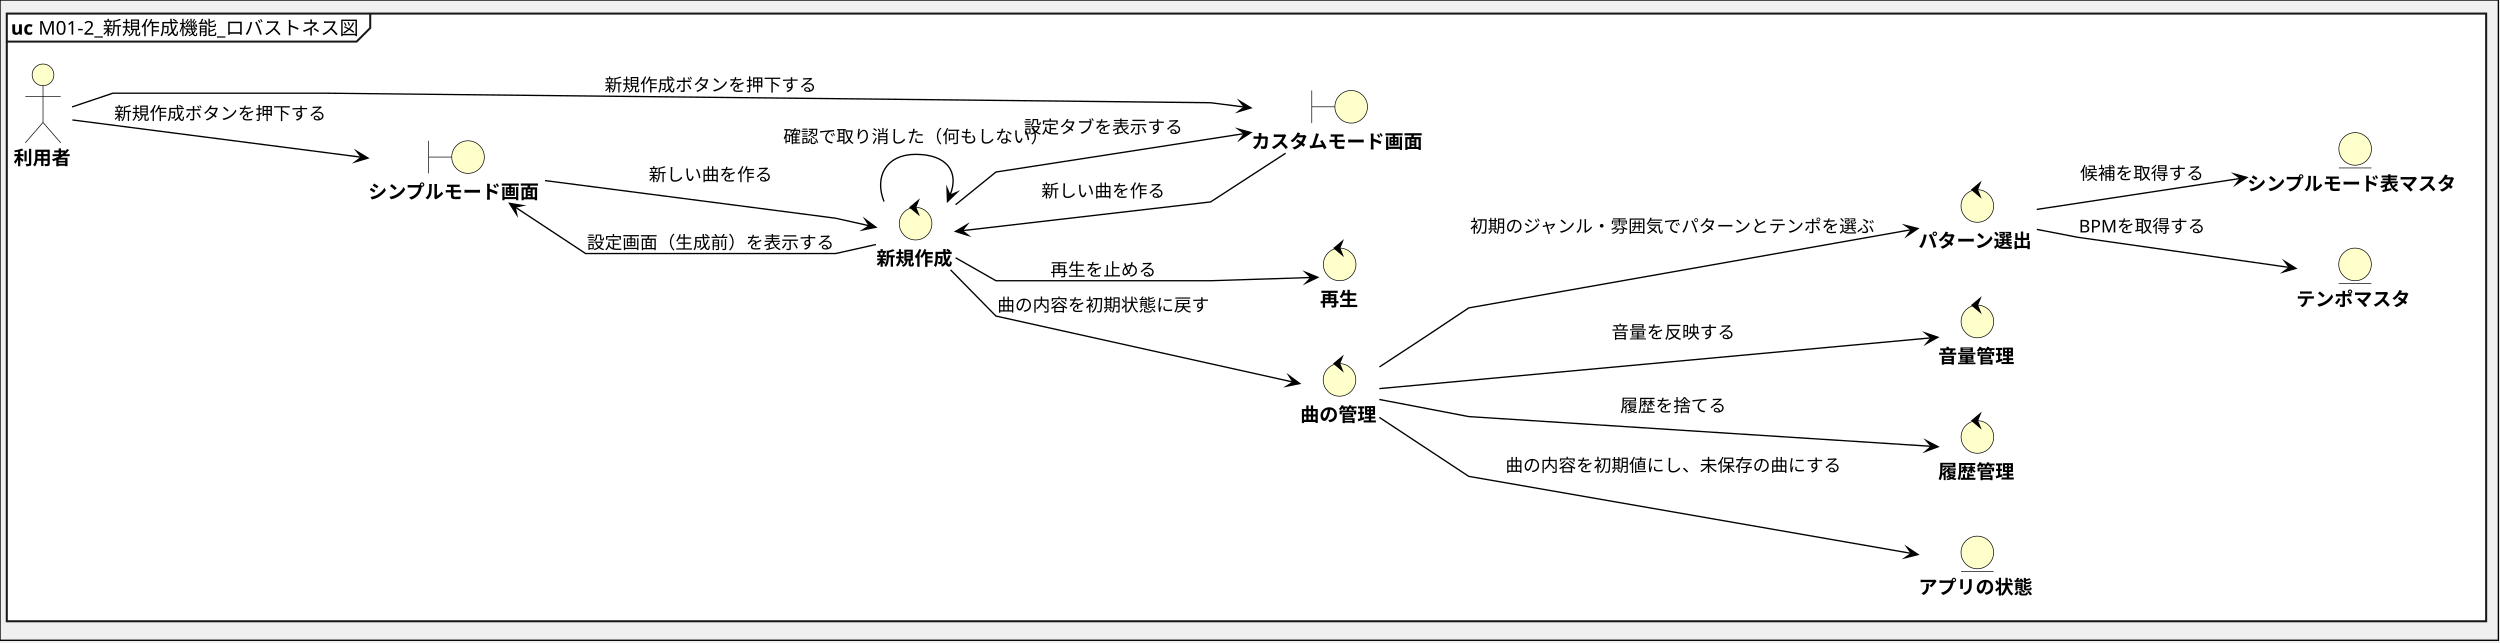
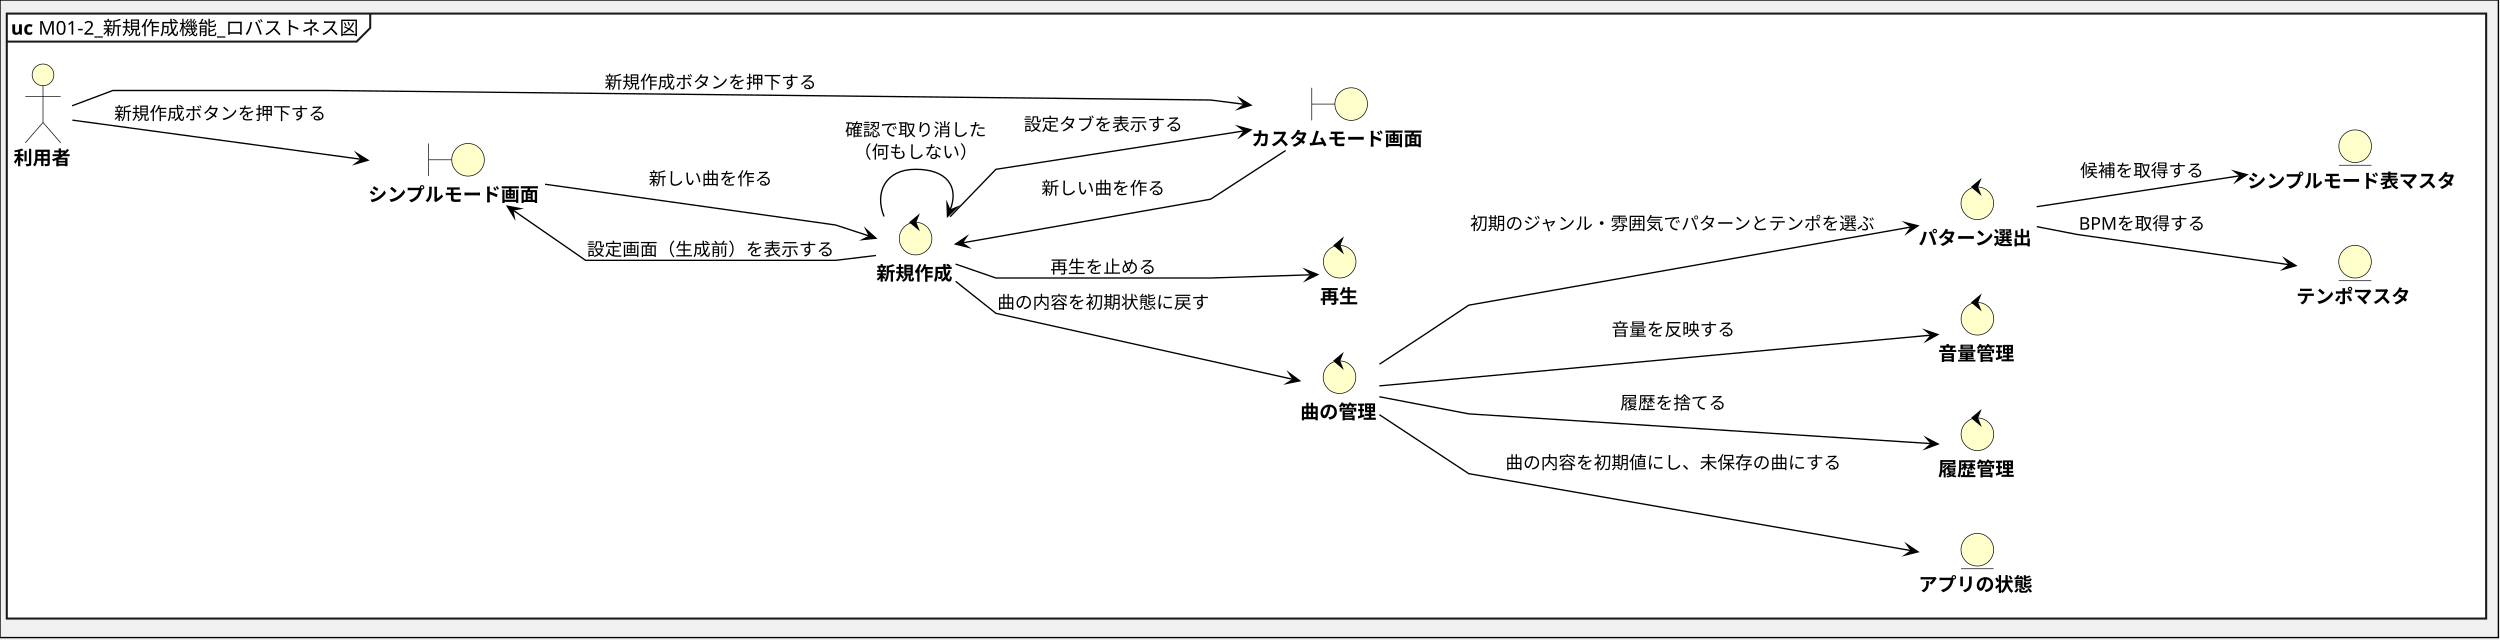
- <svg xmlns="http://www.w3.org/2000/svg" version="1.1" data-diagram-type="DESCRIPTION" style="width:1840px;height:473px;background:#FFFFFF;" width="1840px" height="473px" viewBox="0 0 1840 473" zoomAndPan="magnify" preserveAspectRatio="none" contentStyleType="text/css">
+ <svg xmlns="http://www.w3.org/2000/svg" version="1.1" data-diagram-type="DESCRIPTION" style="width:1840px;height:471px;background:#FFFFFF;" width="1840px" height="471px" viewBox="0 0 1840 471" zoomAndPan="magnify" preserveAspectRatio="none" contentStyleType="text/css">
  <defs />
  <g font-family="sans-serif" lengthAdjust="spacing">
-     <rect x="0" y="0" width="1838.813" height="471.252" fill="none" style="stroke:#000;stroke-width:1;" />
-     <rect x="5" y="10" width="1824.813" height="447.252" fill="#FFF" style="stroke:#181818;stroke-width:1.5;" />
+     <rect x="0" y="0" width="1838.813" height="469.252" fill="none" style="stroke:#000;stroke-width:1;" />
+     <rect x="5" y="10" width="1824.813" height="445.252" fill="#FFF" style="stroke:#181818;stroke-width:1.5;" />
    <path d="M272.482,10 L272.482,20.609 L262.482,30.609 L5,30.609" style="stroke:#181818;stroke-width:1.5;" fill="none" />
    <text x="8" y="25.533" fill="#000" font-size="14" textLength="16.338" font-weight="700">uc</text>
    <text x="28.228" y="25.533" fill="#000" font-size="14" textLength="237.255">M01-2_新規作成機能_ロバストネス図</text>
    <g class="entity" data-qualified-name="A1" id="ent0001" data-source-line="4">
      <ellipse cx="31.656" cy="55.109" rx="8" ry="8" fill="#FFC" style="stroke:#000;stroke-width:0.5;" />
      <path d="M31.656,63.109 L31.656,90.109 M18.656,71.109 L44.656,71.109 M31.656,90.109 L18.656,105.109 M31.656,90.109 L44.656,105.109" style="stroke:#000;stroke-width:0.5;" fill="none" />
      <text x="10" y="121.143" fill="#000" font-size="14" textLength="43.313" font-weight="700">利用者</text>
    </g>
    <g class="entity" data-qualified-name="B1" id="ent0002" data-source-line="5">
-       <path d="M315.469,103.609 L315.469,127.609 M315.469,115.609 L332.469,115.609" style="stroke:#000;stroke-width:0.5;" fill="none" />
-       <ellipse cx="344.469" cy="115.609" rx="12" ry="12" fill="#FFC" style="stroke:#000;stroke-width:0.5;" />
-       <text x="271" y="146.143" fill="#000" font-size="14" textLength="129.938" font-weight="700">シンプルモード画面</text>
+       <path d="M315.469,105.609 L315.469,129.609 M315.469,117.609 L332.469,117.609" style="stroke:#000;stroke-width:0.5;" fill="none" />
+       <ellipse cx="344.469" cy="117.609" rx="12" ry="12" fill="#FFC" style="stroke:#000;stroke-width:0.5;" />
+       <text x="271" y="148.143" fill="#000" font-size="14" textLength="129.938" font-weight="700">シンプルモード画面</text>
    </g>
    <g class="entity" data-qualified-name="B2" id="ent0003" data-source-line="6">
-       <path d="M965.469,66.609 L965.469,90.609 M965.469,78.609 L982.469,78.609" style="stroke:#000;stroke-width:0.5;" fill="none" />
-       <ellipse cx="994.469" cy="78.609" rx="12" ry="12" fill="#FFC" style="stroke:#000;stroke-width:0.5;" />
-       <text x="921" y="109.143" fill="#000" font-size="14" textLength="129.938" font-weight="700">カスタムモード画面</text>
+       <path d="M965.469,64.609 L965.469,88.609 M965.469,76.609 L982.469,76.609" style="stroke:#000;stroke-width:0.5;" fill="none" />
+       <ellipse cx="994.469" cy="76.609" rx="12" ry="12" fill="#FFC" style="stroke:#000;stroke-width:0.5;" />
+       <text x="921" y="107.143" fill="#000" font-size="14" textLength="129.938" font-weight="700">カスタムモード画面</text>
    </g>
    <g class="entity" data-qualified-name="C1" id="ent0004" data-source-line="7">
-       <ellipse cx="673.875" cy="164.609" rx="12" ry="12" fill="#FFC" style="stroke:#000;stroke-width:0.5;" />
-       <polygon points="669.875,152.609,675.875,147.609,673.875,152.609,675.875,157.609,669.875,152.609" fill="#000" style="stroke:#000;stroke-width:1;stroke-linejoin:miter;stroke-miterlimit:10;" />
-       <text x="645" y="195.143" fill="#000" font-size="14" textLength="57.75" font-weight="700">新規作成</text>
+       <ellipse cx="673.875" cy="175.609" rx="12" ry="12" fill="#FFC" style="stroke:#000;stroke-width:0.5;" />
+       <polygon points="669.875,163.609,675.875,158.609,673.875,163.609,675.875,168.609,669.875,163.609" fill="#000" style="stroke:#000;stroke-width:1;stroke-linejoin:miter;stroke-miterlimit:10;" />
+       <text x="645" y="206.143" fill="#000" font-size="14" textLength="57.75" font-weight="700">新規作成</text>
    </g>
    <g class="entity" data-qualified-name="C2" id="ent0005" data-source-line="8">
-       <ellipse cx="986" cy="194.609" rx="12" ry="12" fill="#FFC" style="stroke:#000;stroke-width:0.5;" />
-       <polygon points="982,182.609,988,177.609,986,182.609,988,187.609,982,182.609" fill="#000" style="stroke:#000;stroke-width:1;stroke-linejoin:miter;stroke-miterlimit:10;" />
-       <text x="971.563" y="225.143" fill="#000" font-size="14" textLength="28.875" font-weight="700">再生</text>
+       <ellipse cx="986" cy="192.609" rx="12" ry="12" fill="#FFC" style="stroke:#000;stroke-width:0.5;" />
+       <polygon points="982,180.609,988,175.609,986,180.609,988,185.609,982,180.609" fill="#000" style="stroke:#000;stroke-width:1;stroke-linejoin:miter;stroke-miterlimit:10;" />
+       <text x="971.563" y="223.143" fill="#000" font-size="14" textLength="28.875" font-weight="700">再生</text>
    </g>
    <g class="entity" data-qualified-name="C3" id="ent0006" data-source-line="9">
-       <ellipse cx="985.875" cy="279.609" rx="12" ry="12" fill="#FFC" style="stroke:#000;stroke-width:0.5;" />
-       <polygon points="981.875,267.609,987.875,262.609,985.875,267.609,987.875,272.609,981.875,267.609" fill="#000" style="stroke:#000;stroke-width:1;stroke-linejoin:miter;stroke-miterlimit:10;" />
-       <text x="957" y="310.143" fill="#000" font-size="14" textLength="57.75" font-weight="700">曲の管理</text>
+       <ellipse cx="985.875" cy="277.609" rx="12" ry="12" fill="#FFC" style="stroke:#000;stroke-width:0.5;" />
+       <polygon points="981.875,265.609,987.875,260.609,985.875,265.609,987.875,270.609,981.875,265.609" fill="#000" style="stroke:#000;stroke-width:1;stroke-linejoin:miter;stroke-miterlimit:10;" />
+       <text x="957" y="308.143" fill="#000" font-size="14" textLength="57.75" font-weight="700">曲の管理</text>
    </g>
    <g class="entity" data-qualified-name="C4" id="ent0007" data-source-line="10">
-       <ellipse cx="1455.313" cy="151.609" rx="12" ry="12" fill="#FFC" style="stroke:#000;stroke-width:0.5;" />
-       <polygon points="1451.313,139.609,1457.313,134.609,1455.313,139.609,1457.313,144.609,1451.313,139.609" fill="#000" style="stroke:#000;stroke-width:1;stroke-linejoin:miter;stroke-miterlimit:10;" />
-       <text x="1412" y="182.143" fill="#000" font-size="14" textLength="86.625" font-weight="700">パターン選出</text>
+       <ellipse cx="1455.313" cy="149.609" rx="12" ry="12" fill="#FFC" style="stroke:#000;stroke-width:0.5;" />
+       <polygon points="1451.313,137.609,1457.313,132.609,1455.313,137.609,1457.313,142.609,1451.313,137.609" fill="#000" style="stroke:#000;stroke-width:1;stroke-linejoin:miter;stroke-miterlimit:10;" />
+       <text x="1412" y="180.143" fill="#000" font-size="14" textLength="86.625" font-weight="700">パターン選出</text>
    </g>
    <g class="entity" data-qualified-name="C5" id="ent0008" data-source-line="11">
-       <ellipse cx="1455.375" cy="236.609" rx="12" ry="12" fill="#FFC" style="stroke:#000;stroke-width:0.5;" />
-       <polygon points="1451.375,224.609,1457.375,219.609,1455.375,224.609,1457.375,229.609,1451.375,224.609" fill="#000" style="stroke:#000;stroke-width:1;stroke-linejoin:miter;stroke-miterlimit:10;" />
-       <text x="1426.5" y="267.143" fill="#000" font-size="14" textLength="57.75" font-weight="700">音量管理</text>
+       <ellipse cx="1455.375" cy="234.609" rx="12" ry="12" fill="#FFC" style="stroke:#000;stroke-width:0.5;" />
+       <polygon points="1451.375,222.609,1457.375,217.609,1455.375,222.609,1457.375,227.609,1451.375,222.609" fill="#000" style="stroke:#000;stroke-width:1;stroke-linejoin:miter;stroke-miterlimit:10;" />
+       <text x="1426.5" y="265.143" fill="#000" font-size="14" textLength="57.75" font-weight="700">音量管理</text>
    </g>
    <g class="entity" data-qualified-name="C6" id="ent0009" data-source-line="12">
-       <ellipse cx="1455.375" cy="321.609" rx="12" ry="12" fill="#FFC" style="stroke:#000;stroke-width:0.5;" />
-       <polygon points="1451.375,309.609,1457.375,304.609,1455.375,309.609,1457.375,314.609,1451.375,309.609" fill="#000" style="stroke:#000;stroke-width:1;stroke-linejoin:miter;stroke-miterlimit:10;" />
-       <text x="1426.5" y="352.143" fill="#000" font-size="14" textLength="57.75" font-weight="700">履歴管理</text>
+       <ellipse cx="1455.375" cy="319.609" rx="12" ry="12" fill="#FFC" style="stroke:#000;stroke-width:0.5;" />
+       <polygon points="1451.375,307.609,1457.375,302.609,1455.375,307.609,1457.375,312.609,1451.375,307.609" fill="#000" style="stroke:#000;stroke-width:1;stroke-linejoin:miter;stroke-miterlimit:10;" />
+       <text x="1426.5" y="350.143" fill="#000" font-size="14" textLength="57.75" font-weight="700">履歴管理</text>
    </g>
    <g class="entity" data-qualified-name="E1" id="ent0010" data-source-line="13">
-       <ellipse cx="1455.313" cy="406.609" rx="12" ry="12" fill="#FFC" style="stroke:#000;stroke-width:0.5;" />
-       <line x1="1443.313" y1="420.609" x2="1467.313" y2="420.609" style="stroke:#000;stroke-width:0.5;" />
-       <text x="1412" y="437.143" fill="#000" font-size="14" textLength="86.625" font-weight="700">アプリの状態</text>
+       <ellipse cx="1455.313" cy="404.609" rx="12" ry="12" fill="#FFC" style="stroke:#000;stroke-width:0.5;" />
+       <line x1="1443.313" y1="418.609" x2="1467.313" y2="418.609" style="stroke:#000;stroke-width:0.5;" />
+       <text x="1412" y="435.143" fill="#000" font-size="14" textLength="86.625" font-weight="700">アプリの状態</text>
    </g>
    <g class="entity" data-qualified-name="E2" id="ent0011" data-source-line="14">
-       <ellipse cx="1733.406" cy="109.609" rx="12" ry="12" fill="#FFC" style="stroke:#000;stroke-width:0.5;" />
-       <line x1="1721.406" y1="123.609" x2="1745.406" y2="123.609" style="stroke:#000;stroke-width:0.5;" />
-       <text x="1654" y="140.143" fill="#000" font-size="14" textLength="158.813" font-weight="700">シンプルモード表マスタ</text>
+       <ellipse cx="1733.406" cy="107.609" rx="12" ry="12" fill="#FFC" style="stroke:#000;stroke-width:0.5;" />
+       <line x1="1721.406" y1="121.609" x2="1745.406" y2="121.609" style="stroke:#000;stroke-width:0.5;" />
+       <text x="1654" y="138.143" fill="#000" font-size="14" textLength="158.813" font-weight="700">シンプルモード表マスタ</text>
    </g>
    <g class="entity" data-qualified-name="E3" id="ent0012" data-source-line="15">
-       <ellipse cx="1733.313" cy="194.609" rx="12" ry="12" fill="#FFC" style="stroke:#000;stroke-width:0.5;" />
-       <line x1="1721.313" y1="208.609" x2="1745.313" y2="208.609" style="stroke:#000;stroke-width:0.5;" />
-       <text x="1690" y="225.143" fill="#000" font-size="14" textLength="86.625" font-weight="700">テンポマスタ</text>
+       <ellipse cx="1733.313" cy="192.609" rx="12" ry="12" fill="#FFC" style="stroke:#000;stroke-width:0.5;" />
+       <line x1="1721.313" y1="206.609" x2="1745.313" y2="206.609" style="stroke:#000;stroke-width:0.5;" />
+       <text x="1690" y="223.143" fill="#000" font-size="14" textLength="86.625" font-weight="700">テンポマスタ</text>
    </g>
    <g class="link" data-entity-1="ent0001" data-entity-2="ent0002" id="lnk13" data-source-line="17" data-link-type="dependency">
-       <path d="M53.29,88.289 C97.47,93.989 197.311,106.86 265.881,115.7" style="stroke:#000;stroke-width:1;" fill="none" id="A1-to-B1" />
-       <polygon points="270.84,116.339,262.425,111.221,265.881,115.7,261.402,119.156,270.84,116.339" fill="#000" style="stroke:#000;stroke-width:1;stroke-linejoin:miter;stroke-miterlimit:10;" />
+       <path d="M53.29,88.429 C97.47,94.419 197.315,107.948 265.885,117.238" style="stroke:#000;stroke-width:1;" fill="none" id="A1-to-B1" />
+       <polygon points="270.84,117.909,262.459,112.737,265.885,117.238,261.384,120.665,270.84,117.909" fill="#000" style="stroke:#000;stroke-width:1;stroke-linejoin:miter;stroke-miterlimit:10;" />
      <text x="84" y="88.104" fill="#000" font-size="13" textLength="156">新規作成ボタンを押下する</text>
    </g>
    <g class="link" data-entity-1="ent0001" data-entity-2="ent0003" id="lnk14" data-source-line="18" data-link-type="dependency">
-       <path d="M53.04,78.699 C67.02,73.989 83,68.609 83,68.609 C83,68.609 241,68.609 241,68.609 C241,68.609 891,75.609 891,75.609 C891,75.609 899.26,76.666 915.78,78.776" style="stroke:#000;stroke-width:1;" fill="none" id="A1-to-B2" />
-       <polygon points="920.74,79.409,912.319,74.301,915.78,78.776,911.306,82.237,920.74,79.409" fill="#000" style="stroke:#000;stroke-width:1;stroke-linejoin:miter;stroke-miterlimit:10;" />
-       <text x="445" y="67.104" fill="#000" font-size="13" textLength="156">新規作成ボタンを押下する</text>
+       <path d="M53.04,77.879 C67.02,72.619 83,66.609 83,66.609 C83,66.609 241,66.609 241,66.609 C241,66.609 891,73.609 891,73.609 C891,73.609 899.26,74.666 915.78,76.776" style="stroke:#000;stroke-width:1;" fill="none" id="A1-to-B2" />
+       <polygon points="920.74,77.409,912.319,72.301,915.78,76.776,911.306,80.237,920.74,77.409" fill="#000" style="stroke:#000;stroke-width:1;stroke-linejoin:miter;stroke-miterlimit:10;" />
+       <text x="445" y="65.104" fill="#000" font-size="13" textLength="156">新規作成ボタンを押下する</text>
    </g>
    <g class="link" data-entity-1="ent0002" data-entity-2="ent0004" id="lnk15" data-source-line="19" data-link-type="dependency">
-       <path d="M401.13,132.909 C483.23,143.549 615,160.609 615,160.609 C615,160.609 625.081,162.866 639.801,166.166" style="stroke:#000;stroke-width:1;" fill="none" id="B1-to-C1" />
-       <polygon points="644.68,167.259,636.773,161.387,639.801,166.166,635.023,169.194,644.68,167.259" fill="#000" style="stroke:#000;stroke-width:1;stroke-linejoin:miter;stroke-miterlimit:10;" />
-       <text x="477.5" y="133.104" fill="#000" font-size="13" textLength="91">新しい曲を作る</text>
+       <path d="M401.13,135.609 C483.23,147.119 615,165.609 615,165.609 C615,165.609 625.208,168.953 639.928,173.773" style="stroke:#000;stroke-width:1;" fill="none" id="B1-to-C1" />
+       <polygon points="644.68,175.329,637.372,168.727,639.928,173.773,634.882,176.33,644.68,175.329" fill="#000" style="stroke:#000;stroke-width:1;stroke-linejoin:miter;stroke-miterlimit:10;" />
+       <text x="477.5" y="136.104" fill="#000" font-size="13" textLength="91">新しい曲を作る</text>
    </g>
    <g class="link" data-entity-1="ent0004" data-entity-2="ent0002" id="lnk26" data-source-line="30" data-link-type="dependency">
-       <path d="M644.68,179.959 C629.96,183.259 615,186.609 615,186.609 C615,186.609 431,186.609 431,186.609 C431,186.609 405.224,169.613 379.134,152.403" style="stroke:#000;stroke-width:1;" fill="none" id="C1-to-B1" />
-       <polygon points="374.96,149.649,380.27,157.944,379.134,152.403,384.675,151.266,374.96,149.649" fill="#000" style="stroke:#000;stroke-width:1;stroke-linejoin:miter;stroke-miterlimit:10;" />
-       <text x="432" y="183.104" fill="#000" font-size="13" textLength="182">設定画面（生成前）を表示する</text>
+       <path d="M644.68,188.029 C629.96,189.799 615,191.609 615,191.609 C615,191.609 431,191.609 431,191.609 C431,191.609 403.903,172.873 377.453,154.583" style="stroke:#000;stroke-width:1;" fill="none" id="C1-to-B1" />
+       <polygon points="373.34,151.739,378.468,160.148,377.453,154.583,383.018,153.568,373.34,151.739" fill="#000" style="stroke:#000;stroke-width:1;stroke-linejoin:miter;stroke-miterlimit:10;" />
+       <text x="432" y="188.104" fill="#000" font-size="13" textLength="182">設定画面（生成前）を表示する</text>
    </g>
    <g class="link" data-entity-1="ent0003" data-entity-2="ent0004" id="lnk16" data-source-line="20" data-link-type="dependency">
-       <path d="M946.22,112.769 C920.33,129.579 891,148.609 891,148.609 C891,148.609 766.757,162.995 708.207,169.765" style="stroke:#000;stroke-width:1;" fill="none" id="B2-to-C1" />
-       <polygon points="703.24,170.339,712.64,173.279,708.207,169.765,711.721,165.332,703.24,170.339" fill="#000" style="stroke:#000;stroke-width:1;stroke-linejoin:miter;stroke-miterlimit:10;" />
-       <text x="766.5" y="145.104" fill="#000" font-size="13" textLength="91">新しい曲を作る</text>
+       <path d="M946.22,110.769 C920.33,127.579 891,146.609 891,146.609 C891,146.609 766.714,168.473 708.164,178.773" style="stroke:#000;stroke-width:1;" fill="none" id="B2-to-C1" />
+       <polygon points="703.24,179.639,712.797,182.02,708.164,178.773,711.411,174.141,703.24,179.639" fill="#000" style="stroke:#000;stroke-width:1;stroke-linejoin:miter;stroke-miterlimit:10;" />
+       <text x="766.5" y="143.104" fill="#000" font-size="13" textLength="91">新しい曲を作る</text>
    </g>
    <g class="link" data-entity-1="ent0004" data-entity-2="ent0003" id="lnk27" data-source-line="31" data-link-type="dependency">
-       <path d="M703.32,150.659 C718.04,138.729 733,126.609 733,126.609 C733,126.609 841.159,109.874 915.819,98.314" style="stroke:#000;stroke-width:1;" fill="none" id="C1-to-B2" />
-       <polygon points="920.76,97.549,911.254,94.974,915.819,98.314,912.478,102.879,920.76,97.549" fill="#000" style="stroke:#000;stroke-width:1;stroke-linejoin:miter;stroke-miterlimit:10;" />
-       <text x="753.5" y="98.104" fill="#000" font-size="13" textLength="117">設定タブを表示する</text>
+       <path d="M699.26,159.509 C715.15,143.069 733,124.609 733,124.609 C733,124.609 841.159,107.874 915.819,96.314" style="stroke:#000;stroke-width:1;" fill="none" id="C1-to-B2" />
+       <polygon points="920.76,95.549,911.254,92.974,915.819,96.314,912.478,100.879,920.76,95.549" fill="#000" style="stroke:#000;stroke-width:1;stroke-linejoin:miter;stroke-miterlimit:10;" />
+       <text x="753.5" y="96.104" fill="#000" font-size="13" textLength="117">設定タブを表示する</text>
    </g>
    <g class="link" data-entity-1="ent0004" data-entity-2="ent0004" id="lnk17" data-source-line="21" data-link-type="dependency">
-       <path d="M650.65,148.329 C643.58,130.839 651.36,113.609 674,113.609 C696.64,113.609 706.294,126.204 699.224,143.694" style="stroke:#000;stroke-width:1;" fill="none" id="C1-to-C1" />
-       <polygon points="697.35,148.329,704.431,141.484,699.224,143.694,697.014,138.486,697.35,148.329" fill="#000" style="stroke:#000;stroke-width:1;stroke-linejoin:miter;stroke-miterlimit:10;" />
-       <text x="576.5" y="105.104" fill="#000" font-size="13" textLength="195">確認で取り消した（何もしない）</text>
+       <path d="M650.65,159.329 C643.58,141.839 651.36,124.609 674,124.609 C696.64,124.609 706.294,137.204 699.224,154.694" style="stroke:#000;stroke-width:1;" fill="none" id="C1-to-C1" />
+       <polygon points="697.35,159.329,704.431,152.484,699.224,154.694,697.014,149.486,697.35,159.329" fill="#000" style="stroke:#000;stroke-width:1;stroke-linejoin:miter;stroke-miterlimit:10;" />
+       <text x="622" y="100.104" fill="#000" font-size="13" textLength="104">確認で取り消した</text>
+       <text x="628.5" y="116.456" fill="#000" font-size="13" textLength="91">（何もしない）</text>
    </g>
    <g class="link" data-entity-1="ent0004" data-entity-2="ent0005" id="lnk18" data-source-line="22" data-link-type="dependency">
-       <path d="M703.32,189.719 C718.04,198.099 733,206.609 733,206.609 C733,206.609 891,206.609 891,206.609 C891,206.609 938.333,205.099 964.903,204.249" style="stroke:#000;stroke-width:1;" fill="none" id="C1-to-C2" />
-       <polygon points="969.9,204.089,960.777,200.379,964.903,204.249,961.033,208.375,969.9,204.089" fill="#000" style="stroke:#000;stroke-width:1;stroke-linejoin:miter;stroke-miterlimit:10;" />
-       <text x="773" y="203.104" fill="#000" font-size="13" textLength="78">再生を止める</text>
+       <path d="M703.32,194.379 C718.04,199.449 733,204.609 733,204.609 C733,204.609 891,204.609 891,204.609 C891,204.609 938.333,203.099 964.903,202.249" style="stroke:#000;stroke-width:1;" fill="none" id="C1-to-C2" />
+       <polygon points="969.9,202.089,960.777,198.379,964.903,202.249,961.033,206.375,969.9,202.089" fill="#000" style="stroke:#000;stroke-width:1;stroke-linejoin:miter;stroke-miterlimit:10;" />
+       <text x="773" y="201.104" fill="#000" font-size="13" textLength="78">再生を止める</text>
    </g>
    <g class="link" data-entity-1="ent0004" data-entity-2="ent0006" id="lnk19" data-source-line="23" data-link-type="dependency">
-       <path d="M699.6,198.629 C715.41,214.709 733,232.609 733,232.609 C733,232.609 885.799,266.565 951.699,281.205" style="stroke:#000;stroke-width:1;" fill="none" id="C1-to-C3" />
-       <polygon points="956.58,282.289,948.662,276.433,951.699,281.205,946.927,284.242,956.58,282.289" fill="#000" style="stroke:#000;stroke-width:1;stroke-linejoin:miter;stroke-miterlimit:10;" />
-       <text x="734" y="229.104" fill="#000" font-size="13" textLength="156">曲の内容を初期状態に戻す</text>
+       <path d="M703.32,207.069 C718.04,218.749 733,230.609 733,230.609 C733,230.609 885.799,264.565 951.699,279.205" style="stroke:#000;stroke-width:1;" fill="none" id="C1-to-C3" />
+       <polygon points="956.58,280.289,948.662,274.433,951.699,279.205,946.927,282.242,956.58,280.289" fill="#000" style="stroke:#000;stroke-width:1;stroke-linejoin:miter;stroke-miterlimit:10;" />
+       <text x="734" y="227.104" fill="#000" font-size="13" textLength="156">曲の内容を初期状態に戻す</text>
    </g>
    <g class="link" data-entity-1="ent0006" data-entity-2="ent0010" id="lnk20" data-source-line="24" data-link-type="dependency">
-       <path d="M1015.2,307.209 C1042.89,325.469 1081,350.609 1081,350.609 C1081,350.609 1308.624,390.222 1406.724,407.292" style="stroke:#000;stroke-width:1;" fill="none" id="C3-to-E1" />
-       <polygon points="1411.65,408.149,1403.469,402.666,1406.724,407.292,1402.098,410.547,1411.65,408.149" fill="#000" style="stroke:#000;stroke-width:1;stroke-linejoin:miter;stroke-miterlimit:10;" />
-       <text x="1108" y="347.104" fill="#000" font-size="13" textLength="247">曲の内容を初期値にし、未保存の曲にする</text>
+       <path d="M1015.2,305.209 C1042.89,323.469 1081,348.609 1081,348.609 C1081,348.609 1308.624,388.222 1406.724,405.292" style="stroke:#000;stroke-width:1;" fill="none" id="C3-to-E1" />
+       <polygon points="1411.65,406.149,1403.469,400.666,1406.724,405.292,1402.098,408.547,1411.65,406.149" fill="#000" style="stroke:#000;stroke-width:1;stroke-linejoin:miter;stroke-miterlimit:10;" />
+       <text x="1108" y="345.104" fill="#000" font-size="13" textLength="247">曲の内容を初期値にし、未保存の曲にする</text>
    </g>
    <g class="link" data-entity-1="ent0006" data-entity-2="ent0007" id="lnk21" data-source-line="25" data-link-type="dependency">
-       <path d="M1015.26,270.069 C1032.4,258.809 1051,246.609 1051,246.609 C1051,246.609 1081,226.609 1081,226.609 C1081,226.609 1308.626,186.39 1406.726,169.05" style="stroke:#000;stroke-width:1;" fill="none" id="C3-to-C4" />
-       <polygon points="1411.65,168.179,1402.091,165.807,1406.726,169.05,1403.484,173.685,1411.65,168.179" fill="#000" style="stroke:#000;stroke-width:1;stroke-linejoin:miter;stroke-miterlimit:10;" />
-       <text x="1082" y="171.104" fill="#000" font-size="13" textLength="299">初期のジャンル・雰囲気でパターンとテンポを選ぶ</text>
+       <path d="M1015.26,268.069 C1032.4,256.809 1051,244.609 1051,244.609 C1051,244.609 1081,224.609 1081,224.609 C1081,224.609 1308.626,184.39 1406.726,167.05" style="stroke:#000;stroke-width:1;" fill="none" id="C3-to-C4" />
+       <polygon points="1411.65,166.179,1402.091,163.807,1406.726,167.05,1403.484,171.685,1411.65,166.179" fill="#000" style="stroke:#000;stroke-width:1;stroke-linejoin:miter;stroke-miterlimit:10;" />
+       <text x="1082" y="169.104" fill="#000" font-size="13" textLength="299">初期のジャンル・雰囲気でパターンとテンポを選ぶ</text>
    </g>
    <g class="link" data-entity-1="ent0007" data-entity-2="ent0011" id="lnk22" data-source-line="26" data-link-type="dependency">
-       <path d="M1499.02,154.139 C1540.15,147.879 1598.527,138.991 1648.857,131.341" style="stroke:#000;stroke-width:1;" fill="none" id="C4-to-E2" />
-       <polygon points="1653.8,130.589,1644.301,127.987,1648.857,131.341,1645.503,135.896,1653.8,130.589" fill="#000" style="stroke:#000;stroke-width:1;stroke-linejoin:miter;stroke-miterlimit:10;" />
-       <text x="1531" y="132.104" fill="#000" font-size="13" textLength="91">候補を取得する</text>
+       <path d="M1499.02,152.139 C1540.15,145.879 1598.527,136.991 1648.857,129.341" style="stroke:#000;stroke-width:1;" fill="none" id="C4-to-E2" />
+       <polygon points="1653.8,128.589,1644.301,125.987,1648.857,129.341,1645.503,133.896,1653.8,128.589" fill="#000" style="stroke:#000;stroke-width:1;stroke-linejoin:miter;stroke-miterlimit:10;" />
+       <text x="1531" y="130.104" fill="#000" font-size="13" textLength="91">候補を取得する</text>
    </g>
    <g class="link" data-entity-1="ent0007" data-entity-2="ent0012" id="lnk23" data-source-line="27" data-link-type="dependency">
-       <path d="M1499.09,168.829 C1514.87,171.879 1529,174.609 1529,174.609 C1529,174.609 1625.22,188.324 1684.89,196.824" style="stroke:#000;stroke-width:1;" fill="none" id="C4-to-E3" />
-       <polygon points="1689.84,197.529,1681.494,192.3,1684.89,196.824,1680.366,200.22,1689.84,197.529" fill="#000" style="stroke:#000;stroke-width:1;stroke-linejoin:miter;stroke-miterlimit:10;" />
-       <text x="1530" y="171.104" fill="#000" font-size="13" textLength="93.171">BPMを取得する</text>
+       <path d="M1499.09,166.829 C1514.87,169.879 1529,172.609 1529,172.609 C1529,172.609 1625.22,186.324 1684.89,194.824" style="stroke:#000;stroke-width:1;" fill="none" id="C4-to-E3" />
+       <polygon points="1689.84,195.529,1681.494,190.3,1684.89,194.824,1680.366,198.22,1689.84,195.529" fill="#000" style="stroke:#000;stroke-width:1;stroke-linejoin:miter;stroke-miterlimit:10;" />
+       <text x="1530" y="169.104" fill="#000" font-size="13" textLength="93.171">BPMを取得する</text>
    </g>
    <g class="link" data-entity-1="ent0006" data-entity-2="ent0008" id="lnk24" data-source-line="28" data-link-type="dependency">
-       <path d="M1015.19,286.019 C1098.5,278.349 1337.941,256.327 1421.291,248.667" style="stroke:#000;stroke-width:1;" fill="none" id="C3-to-C5" />
-       <polygon points="1426.27,248.209,1416.942,245.05,1421.291,248.667,1417.674,253.016,1426.27,248.209" fill="#000" style="stroke:#000;stroke-width:1;stroke-linejoin:miter;stroke-miterlimit:10;" />
-       <text x="1186" y="249.104" fill="#000" font-size="13" textLength="91">音量を反映する</text>
+       <path d="M1015.19,284.019 C1098.5,276.349 1337.941,254.327 1421.291,246.667" style="stroke:#000;stroke-width:1;" fill="none" id="C3-to-C5" />
+       <polygon points="1426.27,246.209,1416.942,243.05,1421.291,246.667,1417.674,251.016,1426.27,246.209" fill="#000" style="stroke:#000;stroke-width:1;stroke-linejoin:miter;stroke-miterlimit:10;" />
+       <text x="1186" y="247.104" fill="#000" font-size="13" textLength="91">音量を反映する</text>
    </g>
    <g class="link" data-entity-1="ent0006" data-entity-2="ent0009" id="lnk25" data-source-line="29" data-link-type="dependency">
-       <path d="M1015.2,294.009 C1042.89,299.309 1081,306.609 1081,306.609 C1081,306.609 1334.58,322.898 1421.44,328.488" style="stroke:#000;stroke-width:1;" fill="none" id="C3-to-C6" />
-       <polygon points="1426.43,328.809,1417.705,324.24,1421.44,328.488,1417.192,332.223,1426.43,328.809" fill="#000" style="stroke:#000;stroke-width:1;stroke-linejoin:miter;stroke-miterlimit:10;" />
-       <text x="1192.5" y="303.104" fill="#000" font-size="13" textLength="78">履歴を捨てる</text>
+       <path d="M1015.2,292.009 C1042.89,297.309 1081,304.609 1081,304.609 C1081,304.609 1334.58,320.898 1421.44,326.488" style="stroke:#000;stroke-width:1;" fill="none" id="C3-to-C6" />
+       <polygon points="1426.43,326.809,1417.705,322.24,1421.44,326.488,1417.192,330.223,1426.43,326.809" fill="#000" style="stroke:#000;stroke-width:1;stroke-linejoin:miter;stroke-miterlimit:10;" />
+       <text x="1192.5" y="301.104" fill="#000" font-size="13" textLength="78">履歴を捨てる</text>
    </g>
  </g>
</svg>
